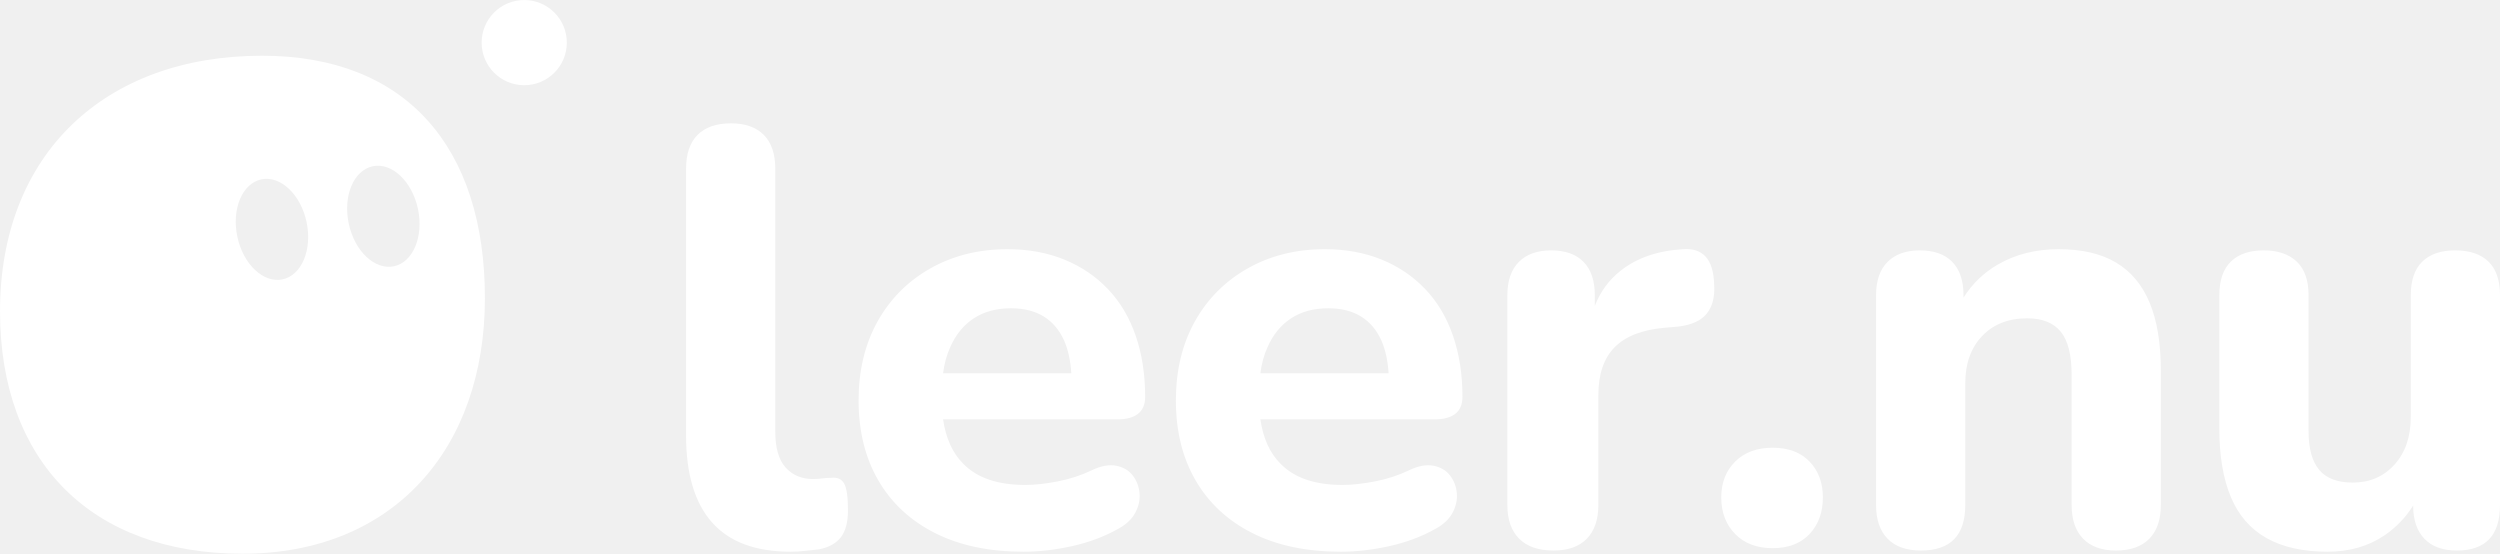
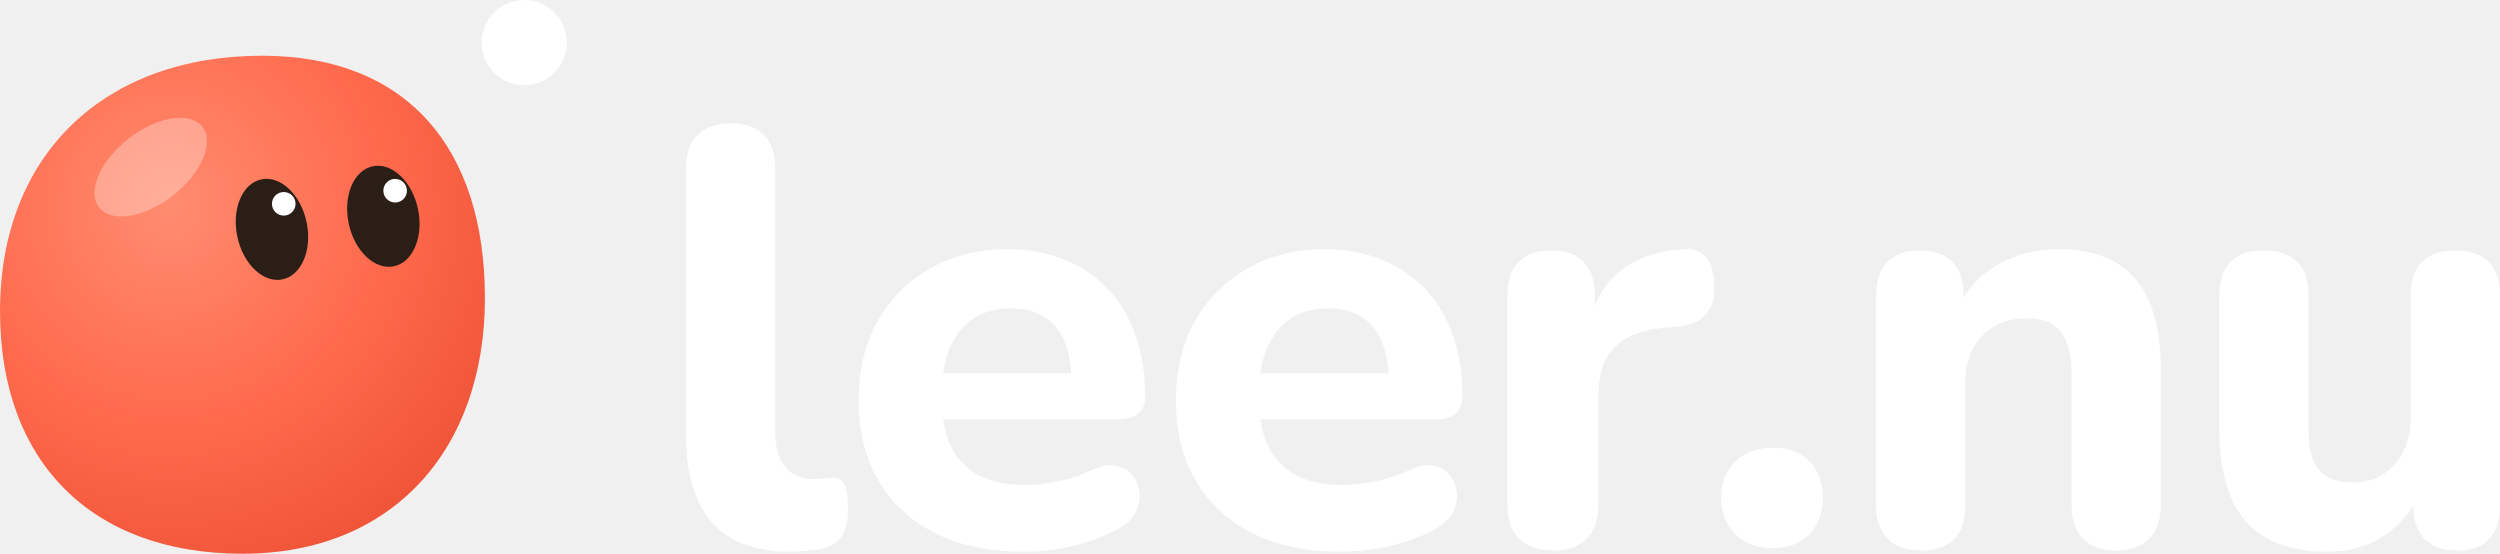
<svg xmlns="http://www.w3.org/2000/svg" viewBox="0 -922.75 4231.13 936.75" role="img" aria-label="leer.nu">
  <g transform="translate(-66.51 -1028.06) scale(11.09)">
-     <path d="M46 18C68 18 80 32 80 55C80 78 66 94 43 94C20 94 6 80 6 57C6 33 22 18 46 18ZM52.782 43.377A5.4 7.8 -12 1 0 42.218 45.623A5.4 7.8 -12 1 0 52.782 43.377ZM69.782 41.377A5.4 7.8 -12 1 0 59.218 43.623A5.4 7.8 -12 1 0 69.782 41.377Z" fill="#FFFFFF" fill-rule="evenodd" />
-     <path d="M79.5 16A6.5 6.5 0 1 0 92.5 16A6.5 6.5 0 1 0 79.5 16Z" fill="#FFFFFF" />
+     <defs>
+       <radialGradient id="lg7" cx="35%" cy="30%" r="80%">
+         <stop offset="0" stop-color="#FF8C70" />
+         <stop offset=".55" stop-color="#FF6A4D" />
+         <stop offset="1" stop-color="#EE5236" />
+       </radialGradient>
+     </defs>
+     <path d="M46 18C68 18 80 32 80 55C80 78 66 94 43 94C20 94 6 80 6 57C6 33 22 18 46 18Z" fill="url(#lg7)" />
+     <ellipse cx="29" cy="35" rx="10" ry="5.5" transform="rotate(-38 29 35)" fill="#fff" opacity=".3" />
+     <g class="eyes">
+       <ellipse cx="47.5" cy="44.5" rx="5.4" ry="7.8" transform="rotate(-12 47.5 44.5)" fill="#2A1E17" />
+       <ellipse cx="64.5" cy="42.5" rx="5.4" ry="7.8" transform="rotate(-12 64.5 42.5)" fill="#2A1E17" />
+       <circle cx="49.3" cy="40.6" r="1.8" fill="#fff" />
+       <circle cx="66.3" cy="38.6" r="1.8" fill="#fff" />
+     </g>
+     <circle class="tdot" cx="86" cy="16" r="6.5" fill="#FFFFFF" />
  </g>
  <g transform="translate(1161.13 0)">
    <path d="M177 11Q88 11 44.0 -38.5Q0 -88 0 -186V-637Q0 -675 19.5 -694.5Q39 -714 76 -714Q112 -714 131.5 -694.5Q151 -675 151 -637V-192Q151 -151 168.5 -131.5Q186 -112 215 -112Q223 -112 230.0 -113.0Q237 -114 245 -114Q261 -116 267.5 -104.5Q274 -93 274 -59Q274 -29 262.0 -13.5Q250 2 225 7Q215 8 202.0 9.5Q189 11 177 11ZM571 11Q484 11 421.5 -20.5Q359 -52 325.5 -109.5Q292 -167 292 -245Q292 -321 324.0 -378.5Q356 -436 413.5 -468.5Q471 -501 544 -501Q597 -501 640.0 -483.5Q683 -466 714.0 -433.5Q745 -401 761.0 -354.5Q777 -308 777 -251Q777 -232 765.0 -222.5Q753 -213 730 -213H435Q442 -165 469 -138Q504 -102 574 -102Q598 -102 629.0 -108.0Q660 -114 687 -127Q710 -138 728.0 -134.5Q746 -131 756.0 -118.0Q766 -105 767.5 -88.0Q769 -71 760.0 -54.5Q751 -38 730 -27Q696 -8 653.5 1.5Q611 11 571 11ZM435 -291H652Q650 -323 640 -346Q628 -373 605.5 -387.0Q583 -401 550 -401Q513 -401 487.0 -384.0Q461 -367 447 -335Q438 -315 435 -291ZM1108 11Q1021 11 958.5 -20.5Q896 -52 862.5 -109.5Q829 -167 829 -245Q829 -321 861.0 -378.5Q893 -436 950.5 -468.5Q1008 -501 1081 -501Q1134 -501 1177.0 -483.5Q1220 -466 1251.0 -433.5Q1282 -401 1298.0 -354.5Q1314 -308 1314 -251Q1314 -232 1302.0 -222.5Q1290 -213 1267 -213H972Q979 -165 1006 -138Q1041 -102 1111 -102Q1135 -102 1166.0 -108.0Q1197 -114 1224 -127Q1247 -138 1265.0 -134.5Q1283 -131 1293.0 -118.0Q1303 -105 1304.5 -88.0Q1306 -71 1297.0 -54.5Q1288 -38 1267 -27Q1233 -8 1190.5 1.5Q1148 11 1108 11ZM972 -291H1189Q1187 -323 1177 -346Q1165 -373 1142.5 -387.0Q1120 -401 1087 -401Q1050 -401 1024.0 -384.0Q998 -367 984 -335Q975 -315 972 -291ZM1468 9Q1430 9 1410.0 -11.0Q1390 -31 1390 -68V-423Q1390 -460 1409.5 -479.5Q1429 -499 1464 -499Q1500 -499 1519.0 -479.5Q1538 -460 1538 -423V-405Q1552 -441 1581 -464Q1622 -497 1687 -501Q1712 -503 1725.5 -488.5Q1739 -474 1740 -441Q1742 -410 1727.5 -392.0Q1713 -374 1679 -370L1656 -368Q1599 -363 1571.5 -335.0Q1544 -307 1544 -254V-68Q1544 -31 1524.5 -11.0Q1505 9 1468 9ZM2090 9Q2053 9 2033.5 -11.0Q2014 -31 2014 -68V-423Q2014 -460 2033.5 -479.5Q2053 -499 2088 -499Q2124 -499 2143.0 -479.5Q2162 -460 2162 -423V-419Q2184 -454 2220 -475Q2265 -501 2323 -501Q2382 -501 2420.0 -478.5Q2458 -456 2477.0 -410.5Q2496 -365 2496 -295V-68Q2496 -31 2476.5 -11.0Q2457 9 2420 9Q2384 9 2364.5 -11.0Q2345 -31 2345 -68V-288Q2345 -339 2326.5 -361.5Q2308 -384 2270 -384Q2222 -384 2193.5 -354.0Q2165 -324 2165 -274V-68Q2165 9 2090 9ZM2778 11Q2716 11 2675.0 -12.0Q2634 -35 2614.5 -81.5Q2595 -128 2595 -197V-423Q2595 -461 2614.5 -480.0Q2634 -499 2670.0 -499.0Q2706 -499 2726.0 -480.0Q2746 -461 2746 -423V-193Q2746 -149 2764.0 -127.5Q2782 -106 2821 -106Q2864 -106 2891.5 -136.5Q2919 -167 2919 -217V-423Q2919 -461 2938.5 -480.0Q2958 -499 2994 -499Q3031 -499 3050.5 -480.0Q3070 -461 3070 -423V-68Q3070 9 2997 9Q2961 9 2942 -11Q2923 -31 2923 -67Q2904 -37 2875 -17Q2834 11 2778 11Z" fill="#FFFFFF" />
-     <path d="M1839 5Q1799 5 1775.5 -19.0Q1752 -43 1752 -81Q1752 -118 1775.5 -141.5Q1799 -165 1839 -165Q1879 -165 1901.5 -141.5Q1924 -118 1924 -81Q1924 -43 1901.5 -19.0Q1879 5 1839 5Z" fill="#FFFFFF" />
+     <path class="wdot" d="M1839 5Q1799 5 1775.5 -19.0Q1752 -43 1752 -81Q1752 -118 1775.5 -141.5Q1799 -165 1839 -165Q1879 -165 1901.5 -141.5Q1924 -118 1924 -81Q1924 -43 1901.5 -19.0Q1879 5 1839 5Z" fill="#FFFFFF" />
  </g>
</svg>
